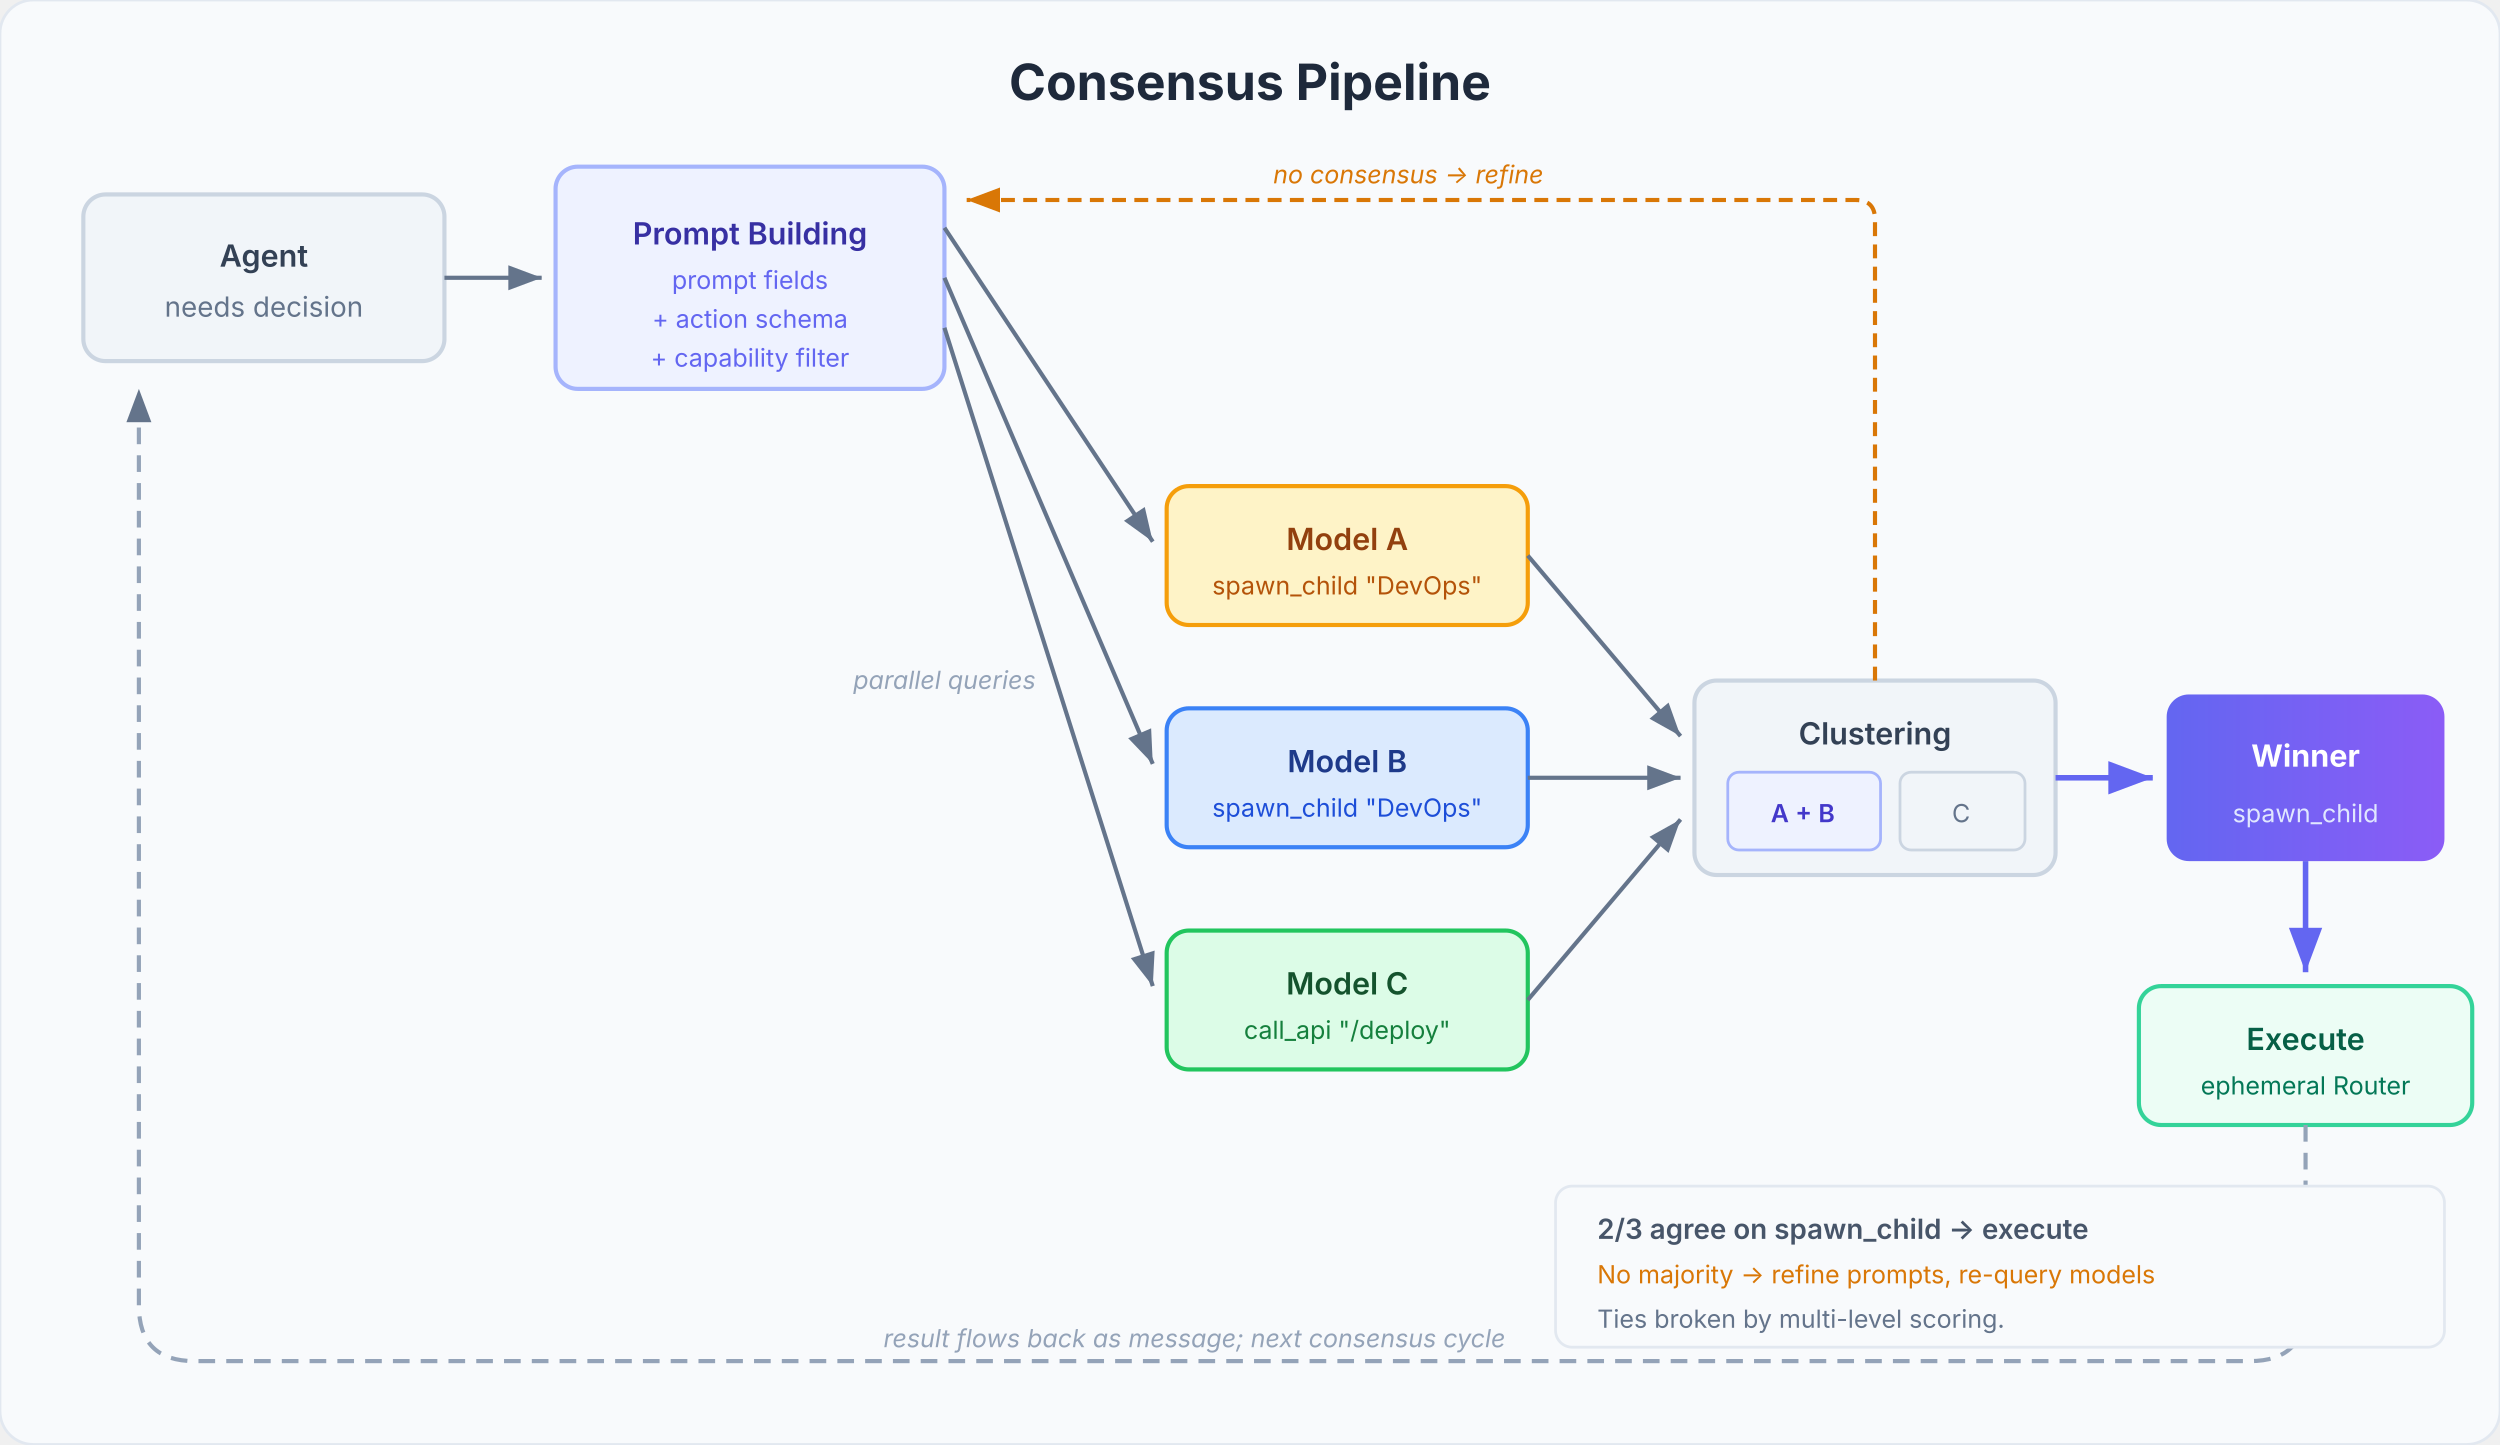
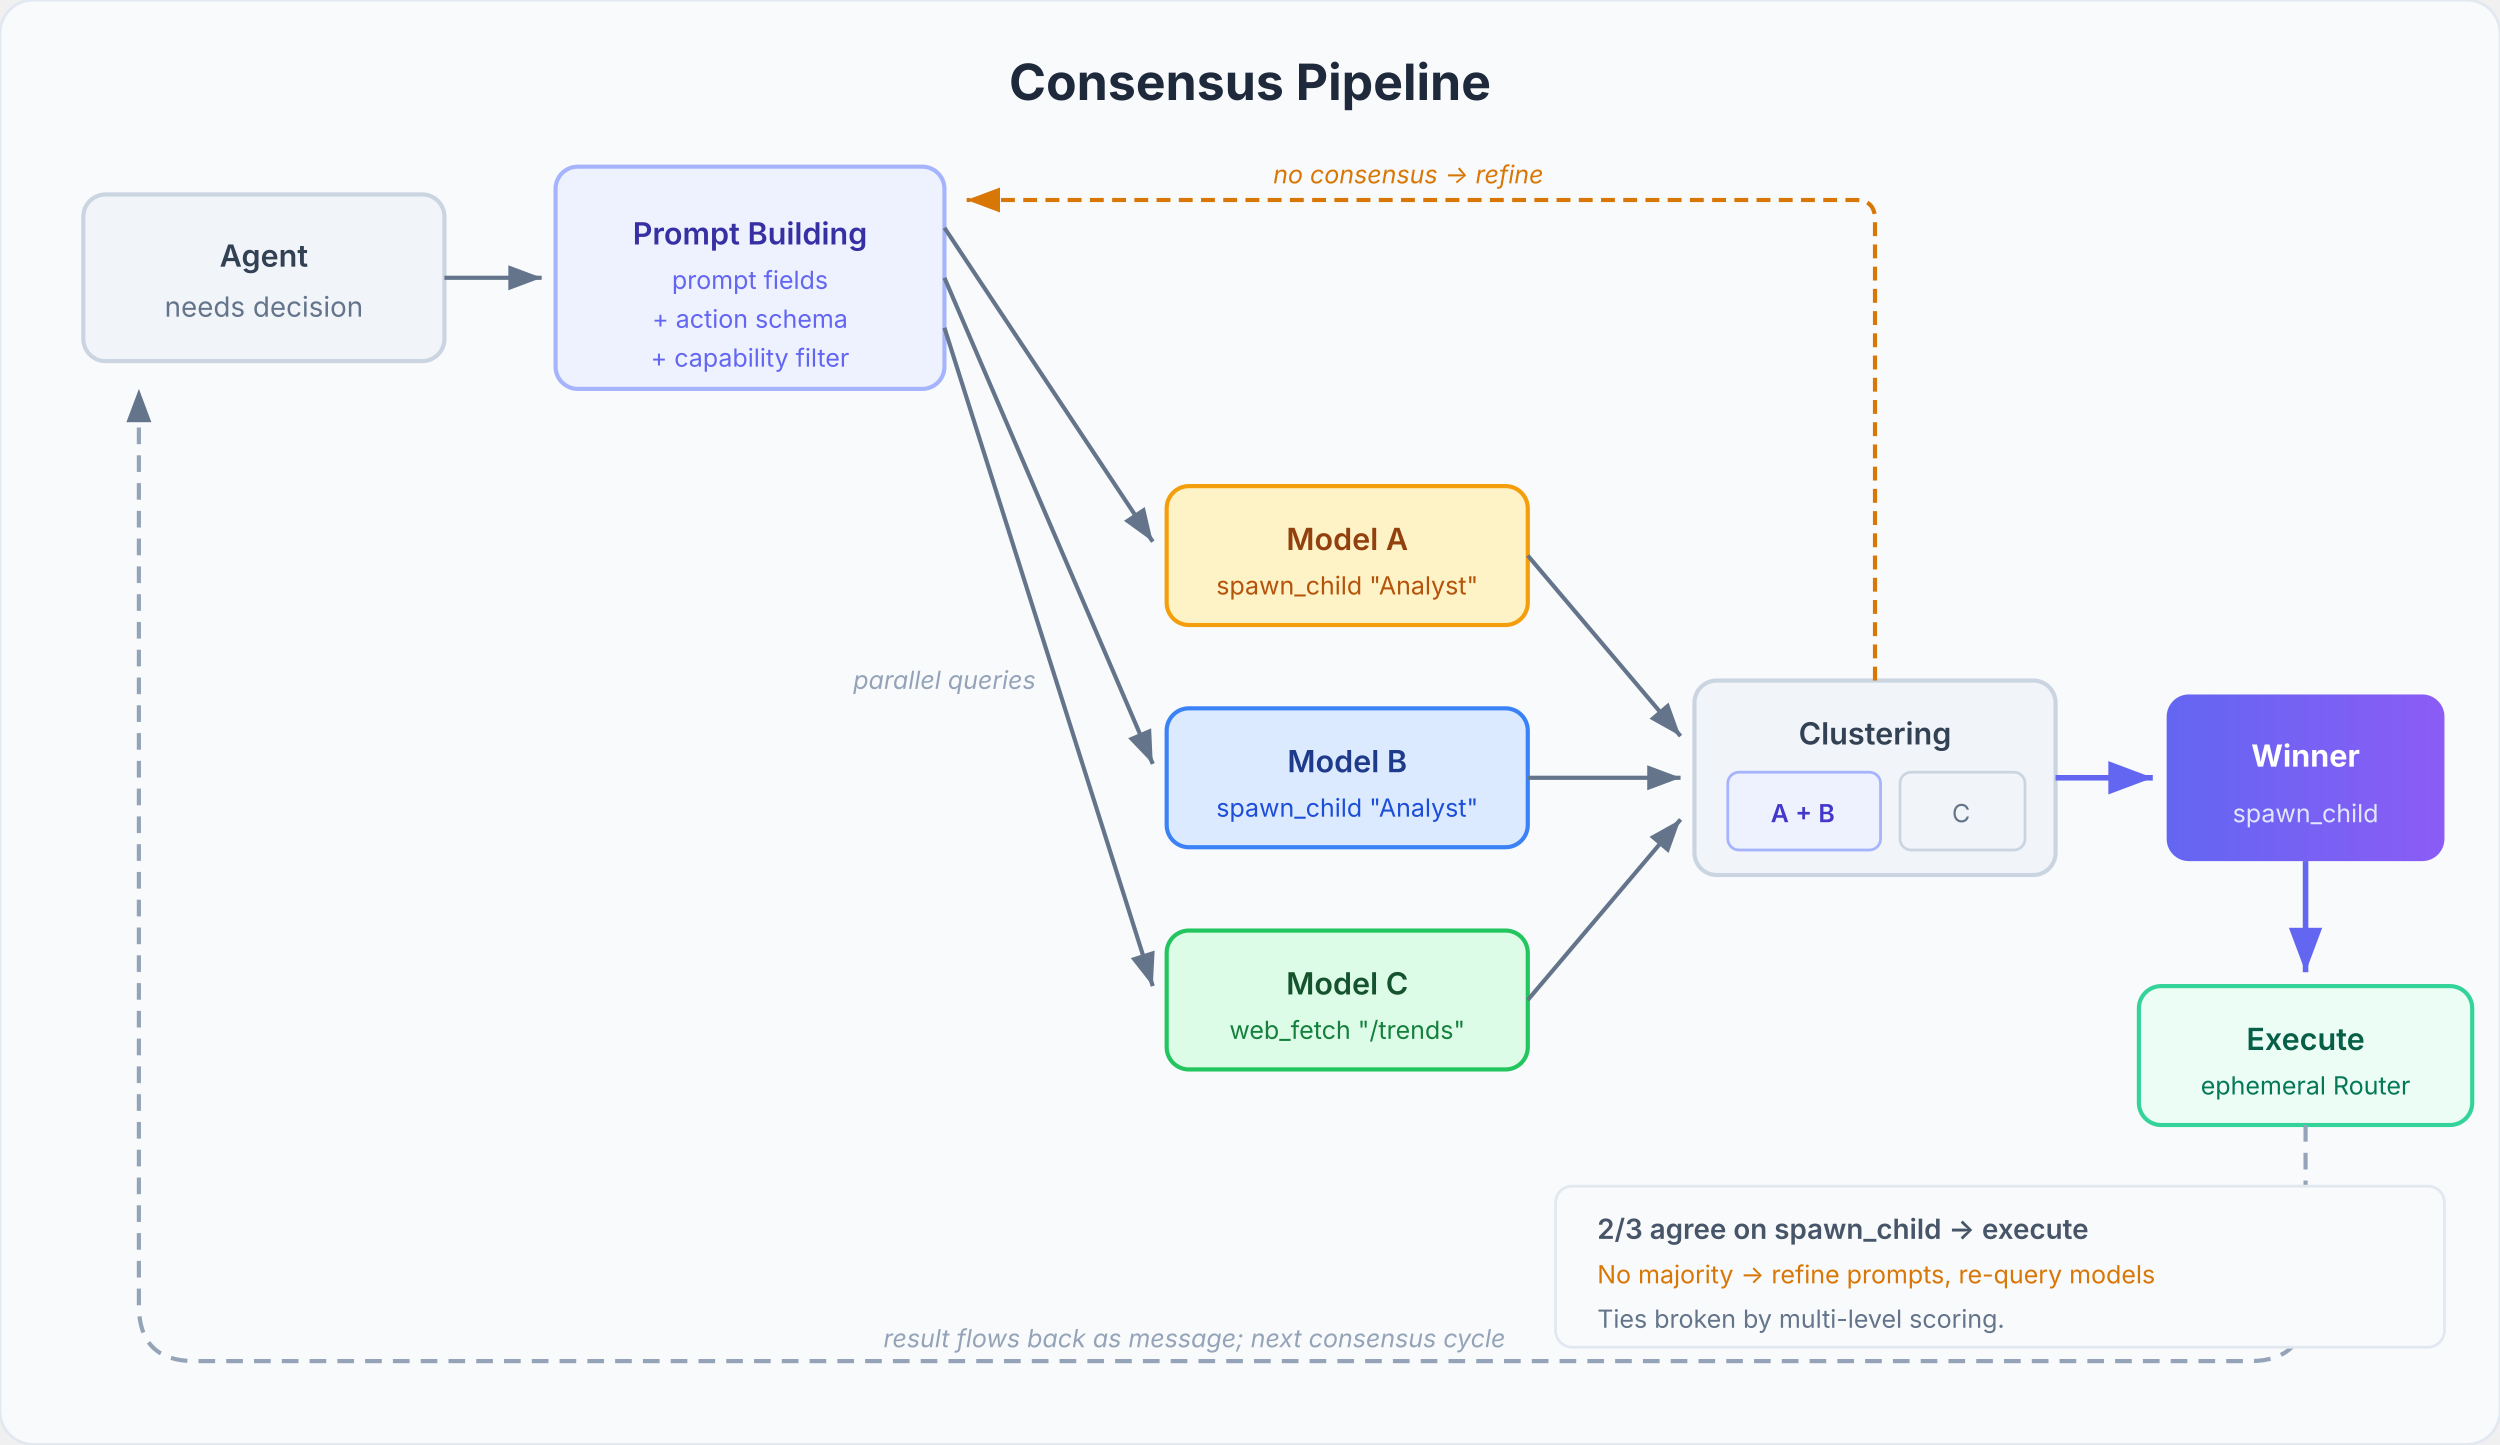
<svg xmlns="http://www.w3.org/2000/svg" viewBox="0 0 900 520" font-family="system-ui, -apple-system, sans-serif">
  <defs>
    <marker id="arrow" markerWidth="8" markerHeight="6" refX="8" refY="3" orient="auto">
      <path d="M0,0 L8,3 L0,6 Z" fill="#64748b" />
    </marker>
    <marker id="arrow-accent" markerWidth="8" markerHeight="6" refX="8" refY="3" orient="auto">
      <path d="M0,0 L8,3 L0,6 Z" fill="#6366f1" />
    </marker>
    <linearGradient id="headerGrad" x1="0" y1="0" x2="1" y2="0">
      <stop offset="0%" stop-color="#6366f1" />
      <stop offset="100%" stop-color="#8b5cf6" />
    </linearGradient>
    <marker id="arrow-refine" markerWidth="8" markerHeight="6" refX="8" refY="3" orient="auto">
      <path d="M0,0 L8,3 L0,6 Z" fill="#d97706" />
    </marker>
  </defs>
  <rect width="900" height="520" rx="12" fill="#f8fafc" stroke="#e2e8f0" stroke-width="1" />
  <text x="450" y="36" text-anchor="middle" font-size="18" font-weight="700" fill="#1e293b">Consensus Pipeline</text>
  <rect x="30" y="70" width="130" height="60" rx="8" fill="#f1f5f9" stroke="#cbd5e1" stroke-width="1.5" />
  <text x="95" y="96" text-anchor="middle" font-size="11" font-weight="600" fill="#334155">Agent</text>
  <text x="95" y="114" text-anchor="middle" font-size="10" fill="#64748b">needs decision</text>
  <line x1="160" y1="100" x2="195" y2="100" stroke="#64748b" stroke-width="1.5" marker-end="url(#arrow)" />
  <rect x="200" y="60" width="140" height="80" rx="8" fill="#eef2ff" stroke="#a5b4fc" stroke-width="1.5" />
  <text x="270" y="88" text-anchor="middle" font-size="11" font-weight="600" fill="#3730a3">Prompt Building</text>
  <text x="270" y="104" text-anchor="middle" font-size="9" fill="#6366f1">prompt fields</text>
  <text x="270" y="118" text-anchor="middle" font-size="9" fill="#6366f1">+ action schema</text>
  <text x="270" y="132" text-anchor="middle" font-size="9" fill="#6366f1">+ capability filter</text>
  <line x1="340" y1="82" x2="415" y2="195" stroke="#64748b" stroke-width="1.5" marker-end="url(#arrow)" />
  <line x1="340" y1="100" x2="415" y2="275" stroke="#64748b" stroke-width="1.5" marker-end="url(#arrow)" />
  <line x1="340" y1="118" x2="415" y2="355" stroke="#64748b" stroke-width="1.5" marker-end="url(#arrow)" />
  <text x="340" y="248" text-anchor="middle" font-size="9" fill="#94a3b8" font-style="italic">parallel queries</text>
  <rect x="420" y="175" width="130" height="50" rx="8" fill="#fef3c7" stroke="#f59e0b" stroke-width="1.5" />
  <text x="485" y="198" text-anchor="middle" font-size="11" font-weight="600" fill="#92400e">Model A</text>
-   <text x="485" y="214" text-anchor="middle" font-size="9" fill="#b45309">spawn_child "DevOps"</text>
+   <text x="485" y="214" text-anchor="middle" font-size="9" fill="#b45309">spawn_child "Analyst"</text>
  <rect x="420" y="255" width="130" height="50" rx="8" fill="#dbeafe" stroke="#3b82f6" stroke-width="1.5" />
  <text x="485" y="278" text-anchor="middle" font-size="11" font-weight="600" fill="#1e3a8a">Model B</text>
-   <text x="485" y="294" text-anchor="middle" font-size="9" fill="#1d4ed8">spawn_child "DevOps"</text>
+   <text x="485" y="294" text-anchor="middle" font-size="9" fill="#1d4ed8">spawn_child "Analyst"</text>
  <rect x="420" y="335" width="130" height="50" rx="8" fill="#dcfce7" stroke="#22c55e" stroke-width="1.5" />
  <text x="485" y="358" text-anchor="middle" font-size="11" font-weight="600" fill="#14532d">Model C</text>
-   <text x="485" y="374" text-anchor="middle" font-size="9" fill="#15803d">call_api "/deploy"</text>
+   <text x="485" y="374" text-anchor="middle" font-size="9" fill="#15803d">web_fetch "/trends"</text>
  <line x1="550" y1="200" x2="605" y2="265" stroke="#64748b" stroke-width="1.5" marker-end="url(#arrow)" />
  <line x1="550" y1="280" x2="605" y2="280" stroke="#64748b" stroke-width="1.5" marker-end="url(#arrow)" />
  <line x1="550" y1="360" x2="605" y2="295" stroke="#64748b" stroke-width="1.5" marker-end="url(#arrow)" />
  <rect x="610" y="245" width="130" height="70" rx="8" fill="#f1f5f9" stroke="#cbd5e1" stroke-width="1.5" />
  <text x="675" y="268" text-anchor="middle" font-size="11" font-weight="600" fill="#334155">Clustering</text>
  <rect x="622" y="278" width="55" height="28" rx="4" fill="#eef2ff" stroke="#a5b4fc" stroke-width="1" />
  <text x="649" y="296" text-anchor="middle" font-size="9" font-weight="600" fill="#4338ca">A + B</text>
  <rect x="684" y="278" width="45" height="28" rx="4" fill="#f1f5f9" stroke="#cbd5e1" stroke-width="1" />
  <text x="706" y="296" text-anchor="middle" font-size="9" fill="#64748b">C</text>
  <path d="M 675,245 L 675,79 Q 675,72 668,72 L 348,72" fill="none" stroke="#d97706" stroke-width="1.5" stroke-dasharray="5,3" marker-end="url(#arrow-refine)" />
  <text x="507" y="66" text-anchor="middle" font-size="9" fill="#d97706" font-style="italic">no consensus → refine</text>
  <line x1="740" y1="280" x2="775" y2="280" stroke="#6366f1" stroke-width="2" marker-end="url(#arrow-accent)" />
  <rect x="780" y="250" width="100" height="60" rx="8" fill="url(#headerGrad)" stroke="none" />
  <text x="830" y="276" text-anchor="middle" font-size="11" font-weight="700" fill="white">Winner</text>
  <text x="830" y="296" text-anchor="middle" font-size="9" fill="#e0e7ff">spawn_child</text>
  <line x1="830" y1="310" x2="830" y2="350" stroke="#6366f1" stroke-width="2" marker-end="url(#arrow-accent)" />
  <rect x="770" y="355" width="120" height="50" rx="8" fill="#ecfdf5" stroke="#34d399" stroke-width="1.5" />
  <text x="830" y="378" text-anchor="middle" font-size="11" font-weight="600" fill="#065f46">Execute</text>
  <text x="830" y="394" text-anchor="middle" font-size="9" fill="#047857">ephemeral Router</text>
  <path d="M 830,405 L 830,470 Q 830,490 810,490 L 70,490 Q 50,490 50,470 L 50,140" fill="none" stroke="#94a3b8" stroke-width="1.5" stroke-dasharray="6,4" marker-end="url(#arrow)" />
  <text x="430" y="485" text-anchor="middle" font-size="9" fill="#94a3b8" font-style="italic">result flows back as message; next consensus cycle</text>
  <rect x="560" y="427" width="320" height="58" rx="6" fill="#f8fafc" stroke="#e2e8f0" stroke-width="1" />
  <text x="575" y="446" font-size="10" font-weight="600" fill="#475569">2/3 agree on spawn_child → execute</text>
  <text x="575" y="462" font-size="9" fill="#d97706">No majority → refine prompts, re-query models</text>
  <text x="575" y="478" font-size="9" fill="#64748b">Ties broken by multi-level scoring.</text>
</svg>
